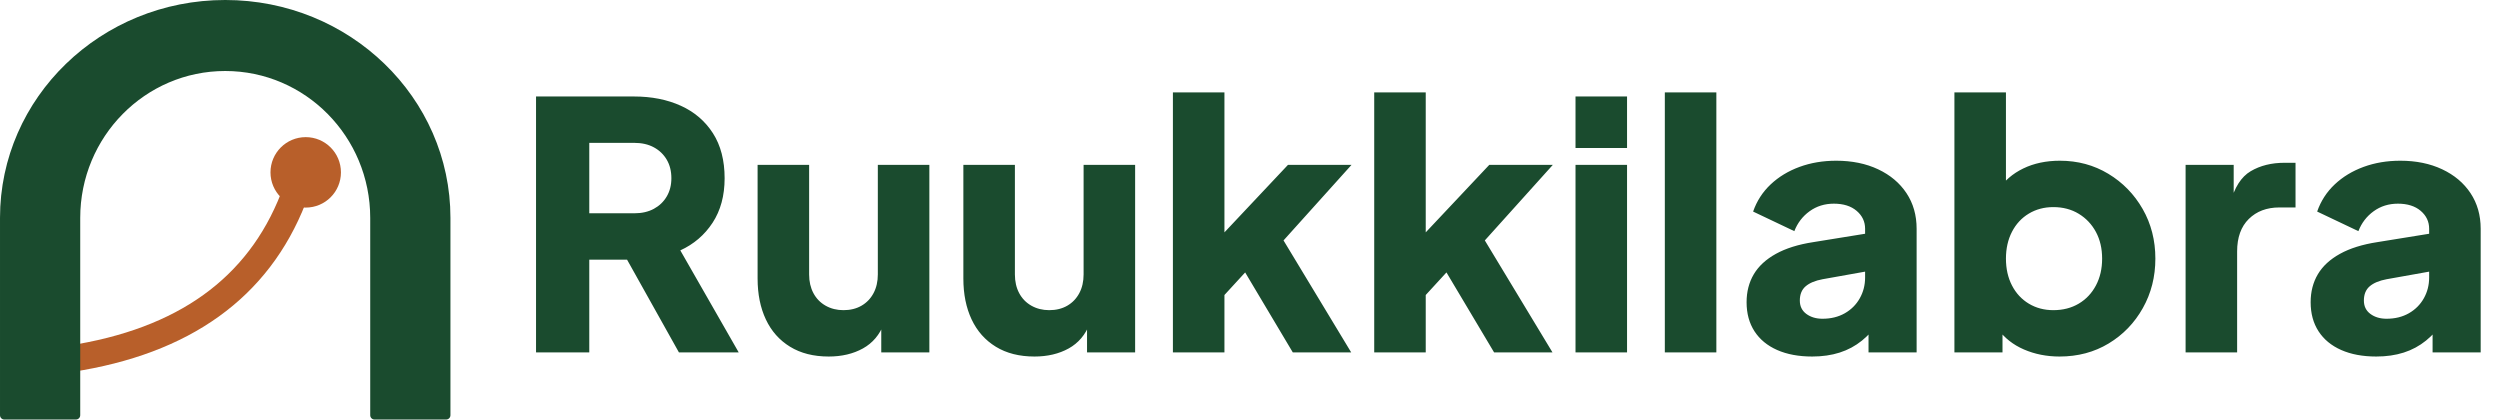
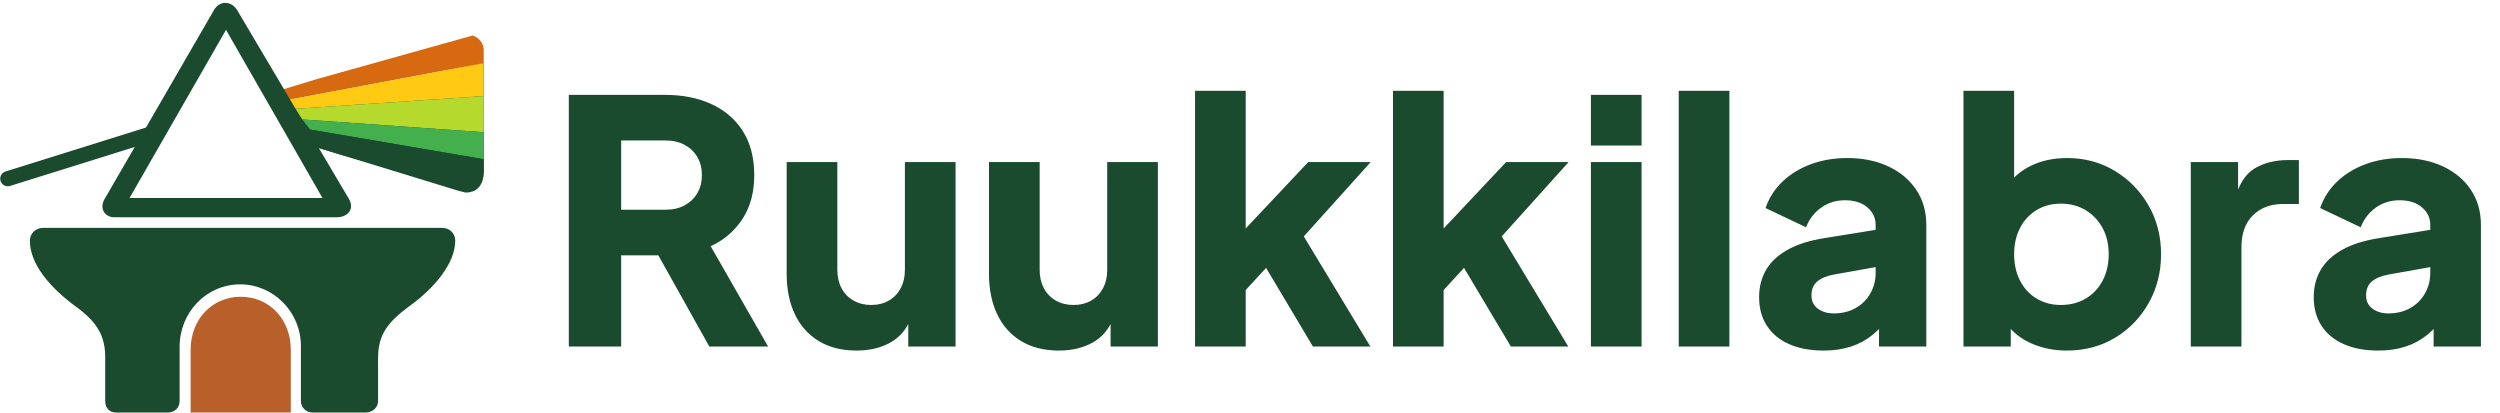
- <svg xmlns="http://www.w3.org/2000/svg" viewBox="0 0 2175 365" role="img">
-   <g transform="translate(-99.50 -112.24) scale(0.47158)">
-     <path d="M340 900Q655 852 752 604" fill="none" stroke="#b85f2a" stroke-width="49" />
-     <circle cx="775" cy="556" r="65" fill="#b85f2a" />
-     <path d="M211 1004V640a415.5 402 0 0 1 831 0v364a8 8 0 0 1-8 8H902a8 8 0 0 1-8-8V640a267.5 271 0 0 0-535 0v364a8 8 0 0 1-8 8H219a8 8 0 0 1-8-8z" fill="#1a4b2e" />
+ <svg xmlns="http://www.w3.org/2000/svg" viewBox="0 0 2212 365" role="img">
+   <g transform="translate(-39.02 -74.79) scale(0.40646)">
+     <defs>
+       <clipPath id="spectrum-edge">
+         <path d="M691 385 1098 261 C1122 253 1149 268 1149 294 L1149 556 C1149 587 1133 605 1106 603 L773 501 Z" />
+       </clipPath>
+     </defs>
+     <g id="valoviuhka" clip-path="url(#spectrum-edge)">
+       <path d="M726 410 1151 320 1151 614 760 513 Z" fill="#1A4B2E" />
+       <path id="oranssi" d="M686 384 1151 254 1151 321 720 402 Z" fill="#D76A10" />
+       <path id="keltainen" d="M720 402 1151 321 1151 393 738 421 Z" fill="#FFC914" />
+       <path id="kellanvihrea" d="M738 421 1151 393 1151 472 754 444 Z" fill="#B5D92D" />
+       <path id="vihrea" d="M754 444 1151 472 1151 531 771 466 Z" fill="#44AF4D" />
+       <path id="tumma-vihrea" d="M771 466 1151 531 1151 607 787 507 Z" fill="#1A4B2E" />
+     </g>
+     <path id="tuleva-sade" d="M113 573 420 477" fill="none" stroke="#1A4B2E" stroke-width="33" stroke-linecap="round" />
+     <path id="prisma" d="M560 209 C572 184 601 184 614 209 L855 616 C869 639 853 657 829 657 H345 C323 657 311 636 325 615 Z M588 249 378 615 H798 Z" fill="#1A4B2E" fill-rule="evenodd" />
+     <path id="ahjo" d="M190 680 H1058 C1076 680 1087 693 1087 708 C1087 758 1040 813 985 852 C941 885 919 912 919 963 V1057 C919 1072 906 1082 892 1082 H777 C762 1082 751 1071 751 1057 V937 C751 863 691 803 619 803 C545 803 487 864 487 939 V1057 C487 1072 476 1082 461 1082 H349 C333 1082 325 1071 325 1057 V961 C325 915 307 885 262 852 C204 810 161 758 161 708 C161 693 173 680 190 680 Z" fill="#1A4B2E" />
+     <path id="kupariovi" d="M511 1082 V945 C511 879 558 830 620 830 C683 830 729 880 729 945 V1082 Z" fill="#B85F2A" />
  </g>
-   <path fill="#1a4b2e" d="M466.35 306.59V83.94H551.52Q574.54 83.94 592.32 92.01Q610.10 100.08 620.26 115.92Q630.42 131.76 630.42 155.07Q630.42 177.79 619.96 193.78Q609.50 209.76 591.87 217.83L642.68 306.59H590.67L535.68 208.27L565.57 225.90H512.67V306.59ZM512.67 185.56H551.82Q561.69 185.56 568.86 181.67Q576.03 177.79 580.07 170.91Q584.10 164.04 584.10 155.07Q584.10 145.81 580.07 138.94Q576.03 132.06 568.86 128.18Q561.69 124.29 551.82 124.29H512.67ZM720.98 310.18Q701.25 310.18 687.36 301.66Q673.46 293.15 666.29 277.90Q659.11 262.66 659.11 242.34V143.42H703.94V238.75Q703.94 248.02 707.68 255.04Q711.41 262.06 718.29 265.95Q725.16 269.84 733.83 269.84Q742.79 269.84 749.52 265.95Q756.24 262.06 759.98 255.04Q763.71 248.02 763.71 238.75V143.42H808.54V306.59H766.70V274.32L769.09 281.49Q763.42 296.13 750.71 303.16Q738.01 310.18 720.98 310.18ZM899.99 310.18Q880.27 310.18 866.37 301.66Q852.48 293.15 845.30 277.90Q838.13 262.66 838.13 242.34V143.42H882.96V238.75Q882.96 248.02 886.69 255.04Q890.43 262.06 897.30 265.95Q904.18 269.84 912.84 269.84Q921.81 269.84 928.54 265.95Q935.26 262.06 939.00 255.04Q942.73 248.02 942.73 238.75V143.42H987.56V306.59H945.72V274.32L948.11 281.49Q942.43 296.13 929.73 303.16Q917.03 310.18 899.99 310.18ZM1020.43 306.59V80.36H1065.26V225.31L1048.53 219.93L1120.55 143.42H1175.84L1116.67 209.17L1175.54 306.59H1124.74L1075.42 223.81L1101.43 217.24L1051.52 271.63L1065.26 245.63V306.59ZM1195.57 306.59V80.36H1240.39V225.31L1223.66 219.93L1295.68 143.42H1350.97L1291.80 209.17L1350.67 306.59H1299.87L1250.56 223.81L1276.56 217.24L1226.65 271.63L1240.39 245.63V306.59ZM1370.70 306.59V143.42H1415.53V306.59ZM1370.70 128.77V83.94H1415.53V128.77ZM1448.40 306.59V80.36H1493.23V306.59ZM1576.61 310.18Q1558.98 310.18 1546.13 304.50Q1533.28 298.82 1526.40 288.22Q1519.53 277.61 1519.53 262.96Q1519.53 249.21 1525.80 238.60Q1532.08 228.00 1545.08 220.82Q1558.08 213.65 1577.51 210.66L1627.42 202.59V235.47L1585.58 242.94Q1576.01 244.73 1570.93 249.06Q1565.85 253.40 1565.85 261.47Q1565.85 268.94 1571.53 273.12Q1577.21 277.31 1585.58 277.31Q1596.63 277.31 1605.00 272.53Q1613.37 267.74 1618.00 259.52Q1622.64 251.31 1622.64 241.44V199.01Q1622.64 189.74 1615.31 183.47Q1607.99 177.19 1595.44 177.19Q1583.48 177.19 1574.37 183.76Q1565.25 190.34 1561.07 201.10L1525.21 184.06Q1529.99 170.32 1540.45 160.45Q1550.91 150.59 1565.55 145.21Q1580.20 139.83 1597.53 139.83Q1618.15 139.83 1633.99 147.30Q1649.83 154.77 1658.65 168.07Q1667.46 181.37 1667.46 199.01V306.59H1625.62V280.30L1635.79 278.50Q1628.61 289.26 1619.95 296.28Q1611.28 303.31 1600.52 306.74Q1589.76 310.18 1576.61 310.18ZM1791.79 310.18Q1775.05 310.18 1760.86 304.05Q1746.66 297.93 1737.99 285.97L1742.18 276.71V306.59H1700.34V80.36H1745.17V174.50L1738.29 165.53Q1746.36 153.28 1760.26 146.56Q1774.16 139.83 1792.09 139.83Q1815.40 139.83 1834.23 151.19Q1853.06 162.54 1864.11 181.82Q1875.17 201.10 1875.17 225.01Q1875.17 248.62 1864.26 268.04Q1853.35 287.47 1834.53 298.82Q1815.70 310.18 1791.79 310.18ZM1786.41 269.84Q1798.96 269.84 1808.53 264.16Q1818.09 258.48 1823.47 248.32Q1828.85 238.16 1828.85 225.01Q1828.85 211.86 1823.47 201.84Q1818.09 191.83 1808.53 186.01Q1798.96 180.18 1786.41 180.18Q1774.46 180.18 1765.04 185.86Q1755.63 191.53 1750.40 201.70Q1745.17 211.86 1745.17 225.01Q1745.17 238.16 1750.40 248.32Q1755.63 258.48 1765.04 264.16Q1774.46 269.84 1786.41 269.84ZM1901.47 306.59V143.42H1943.31V182.57L1940.32 176.89Q1945.70 156.27 1958.10 148.95Q1970.51 141.62 1987.54 141.62H1997.11V180.48H1983.06Q1966.62 180.48 1956.46 190.49Q1946.30 200.50 1946.30 218.73V306.59ZM2067.34 310.18Q2049.70 310.18 2036.85 304.50Q2024.00 298.82 2017.13 288.22Q2010.26 277.61 2010.26 262.96Q2010.26 249.21 2016.53 238.60Q2022.81 228.00 2035.81 220.82Q2048.81 213.65 2068.23 210.66L2118.14 202.59V235.47L2076.30 242.94Q2066.74 244.73 2061.66 249.06Q2056.58 253.40 2056.58 261.47Q2056.58 268.94 2062.26 273.12Q2067.94 277.31 2076.30 277.31Q2087.36 277.31 2095.73 272.53Q2104.10 267.74 2108.73 259.52Q2113.36 251.31 2113.36 241.44V199.01Q2113.36 189.74 2106.04 183.47Q2098.72 177.19 2086.17 177.19Q2074.21 177.19 2065.10 183.76Q2055.98 190.34 2051.80 201.10L2015.93 184.06Q2020.72 170.32 2031.18 160.45Q2041.64 150.59 2056.28 145.21Q2070.92 139.83 2088.26 139.83Q2108.88 139.83 2124.72 147.30Q2140.56 154.77 2149.37 168.07Q2158.19 181.37 2158.19 199.01V306.59H2116.35V280.30L2126.51 278.50Q2119.34 289.26 2110.67 296.28Q2102.01 303.31 2091.25 306.74Q2080.49 310.18 2067.34 310.18Z" />
+   <path fill="#1a4b2e" d="M503.28 306.59V83.94H588.46Q611.47 83.94 629.25 92.01Q647.03 100.08 657.20 115.92Q667.36 131.76 667.36 155.07Q667.36 177.79 656.90 193.78Q646.44 209.76 628.80 217.83L679.61 306.59H627.61L572.62 208.27L602.50 225.90H549.61V306.59ZM549.61 185.56H588.76Q598.62 185.56 605.79 181.67Q612.97 177.79 617.00 170.91Q621.03 164.04 621.03 155.07Q621.03 145.81 617.00 138.94Q612.97 132.06 605.79 128.18Q598.62 124.29 588.76 124.29H549.61ZM757.91 310.18Q738.19 310.18 724.29 301.66Q710.39 293.15 703.22 277.90Q696.05 262.66 696.05 242.34V143.42H740.88V238.75Q740.88 248.02 744.61 255.04Q748.35 262.06 755.22 265.95Q762.10 269.84 770.76 269.84Q779.73 269.84 786.45 265.95Q793.18 262.06 796.91 255.04Q800.65 248.02 800.65 238.75V143.42H845.48V306.59H803.64V274.32L806.03 281.49Q800.35 296.13 787.65 303.16Q774.95 310.18 757.91 310.18ZM936.93 310.18Q917.20 310.18 903.31 301.66Q889.41 293.15 882.24 277.90Q875.06 262.66 875.06 242.34V143.42H919.89V238.75Q919.89 248.02 923.63 255.04Q927.36 262.06 934.24 265.95Q941.11 269.84 949.78 269.84Q958.74 269.84 965.47 265.95Q972.19 262.06 975.93 255.04Q979.67 248.02 979.67 238.75V143.42H1024.49V306.59H982.65V274.32L985.04 281.49Q979.37 296.13 966.66 303.16Q953.96 310.18 936.93 310.18ZM1057.37 306.59V80.36H1102.20V225.31L1085.46 219.93L1157.49 143.42H1212.78L1153.60 209.17L1212.48 306.59H1161.67L1112.36 223.81L1138.36 217.24L1088.45 271.63L1102.20 245.63V306.59ZM1232.50 306.59V80.36H1277.33V225.31L1260.59 219.93L1332.62 143.42H1387.91L1328.73 209.17L1387.61 306.59H1336.80L1287.49 223.81L1313.49 217.24L1263.58 271.63L1277.33 245.63V306.59ZM1407.63 306.59V143.42H1452.46V306.59ZM1407.63 128.77V83.94H1452.46V128.77ZM1485.33 306.59V80.36H1530.16V306.59ZM1613.55 310.18Q1595.91 310.18 1583.06 304.50Q1570.21 298.82 1563.34 288.22Q1556.46 277.61 1556.46 262.96Q1556.46 249.21 1562.74 238.60Q1569.02 228.00 1582.02 220.82Q1595.02 213.65 1614.44 210.66L1664.35 202.59V235.47L1622.51 242.94Q1612.95 244.73 1607.87 249.06Q1602.79 253.40 1602.79 261.47Q1602.79 268.94 1608.46 273.12Q1614.14 277.31 1622.51 277.31Q1633.57 277.31 1641.94 272.53Q1650.30 267.74 1654.94 259.52Q1659.57 251.31 1659.57 241.44V199.01Q1659.57 189.74 1652.25 183.47Q1644.93 177.19 1632.37 177.19Q1620.42 177.19 1611.30 183.76Q1602.19 190.34 1598.00 201.10L1562.14 184.06Q1566.92 170.32 1577.38 160.45Q1587.84 150.59 1602.49 145.21Q1617.13 139.83 1634.47 139.83Q1655.09 139.83 1670.93 147.30Q1686.77 154.77 1695.58 168.07Q1704.40 181.37 1704.40 199.01V306.59H1662.56V280.30L1672.72 278.50Q1665.55 289.26 1656.88 296.28Q1648.21 303.31 1637.45 306.74Q1626.69 310.18 1613.55 310.18ZM1828.72 310.18Q1811.99 310.18 1797.79 304.05Q1783.60 297.93 1774.93 285.97L1779.11 276.71V306.59H1737.27V80.36H1782.10V174.50L1775.23 165.53Q1783.30 153.28 1797.19 146.56Q1811.09 139.83 1829.02 139.83Q1852.33 139.83 1871.16 151.19Q1889.99 162.54 1901.05 181.82Q1912.11 201.10 1912.11 225.01Q1912.11 248.62 1901.20 268.04Q1890.29 287.47 1871.46 298.82Q1852.63 310.18 1828.72 310.18ZM1823.34 269.84Q1835.90 269.84 1845.46 264.16Q1855.02 258.48 1860.40 248.32Q1865.78 238.16 1865.78 225.01Q1865.78 211.86 1860.40 201.84Q1855.02 191.83 1845.46 186.01Q1835.90 180.18 1823.34 180.18Q1811.39 180.18 1801.98 185.86Q1792.56 191.53 1787.33 201.70Q1782.10 211.86 1782.10 225.01Q1782.10 238.16 1787.33 248.32Q1792.56 258.48 1801.98 264.16Q1811.39 269.84 1823.34 269.84ZM1938.40 306.59V143.42H1980.25V182.57L1977.26 176.89Q1982.64 156.27 1995.04 148.95Q2007.44 141.62 2024.48 141.62H2034.04V180.48H2019.99Q2003.56 180.48 1993.40 190.49Q1983.23 200.50 1983.23 218.73V306.59ZM2104.27 310.18Q2086.64 310.18 2073.79 304.50Q2060.94 298.82 2054.06 288.22Q2047.19 277.61 2047.19 262.96Q2047.19 249.21 2053.47 238.60Q2059.74 228.00 2072.74 220.82Q2085.74 213.65 2105.17 210.66L2155.08 202.59V235.47L2113.24 242.94Q2103.67 244.73 2098.59 249.06Q2093.51 253.40 2093.51 261.47Q2093.51 268.94 2099.19 273.12Q2104.87 277.31 2113.24 277.31Q2124.30 277.31 2132.66 272.53Q2141.03 267.74 2145.66 259.52Q2150.30 251.31 2150.30 241.44V199.01Q2150.30 189.74 2142.97 183.47Q2135.65 177.19 2123.10 177.19Q2111.15 177.19 2102.03 183.76Q2092.92 190.34 2088.73 201.10L2052.87 184.06Q2057.65 170.32 2068.11 160.45Q2078.57 150.59 2093.21 145.21Q2107.86 139.83 2125.19 139.83Q2145.81 139.83 2161.65 147.30Q2177.49 154.77 2186.31 168.07Q2195.12 181.37 2195.12 199.01V306.59H2153.28V280.30L2163.45 278.50Q2156.27 289.26 2147.61 296.28Q2138.94 303.31 2128.18 306.74Q2117.42 310.18 2104.27 310.18Z" />
</svg>
